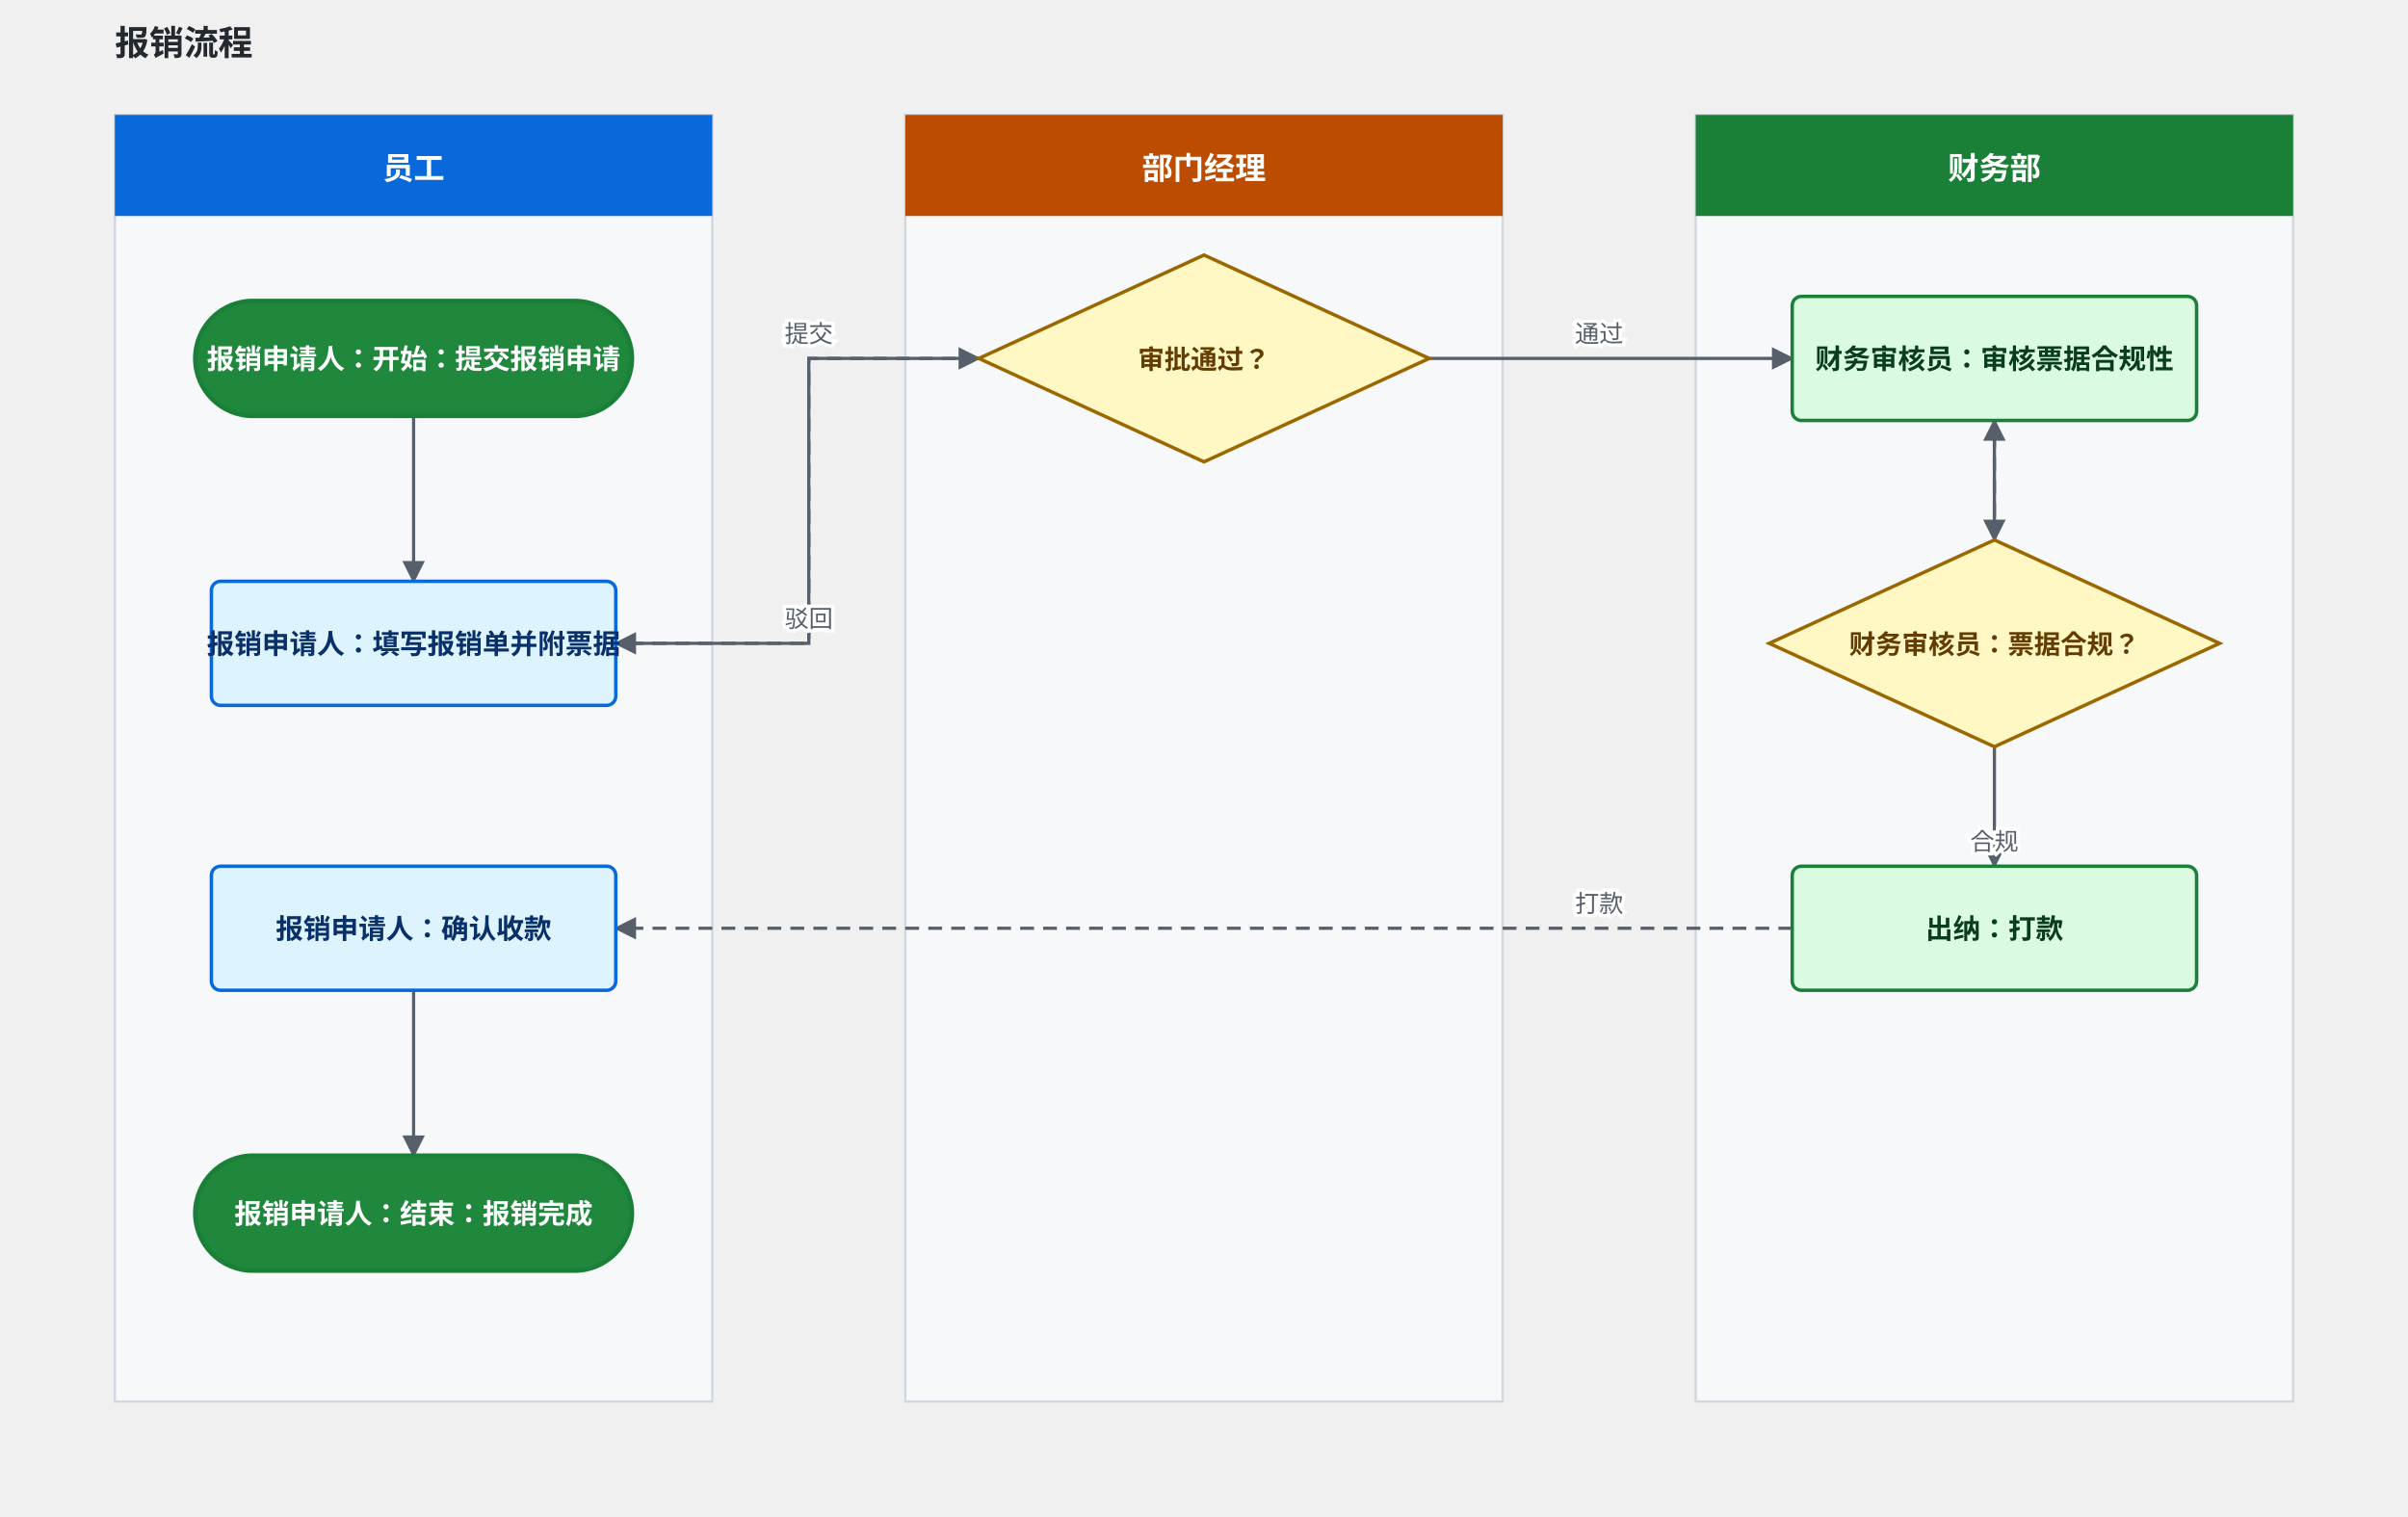
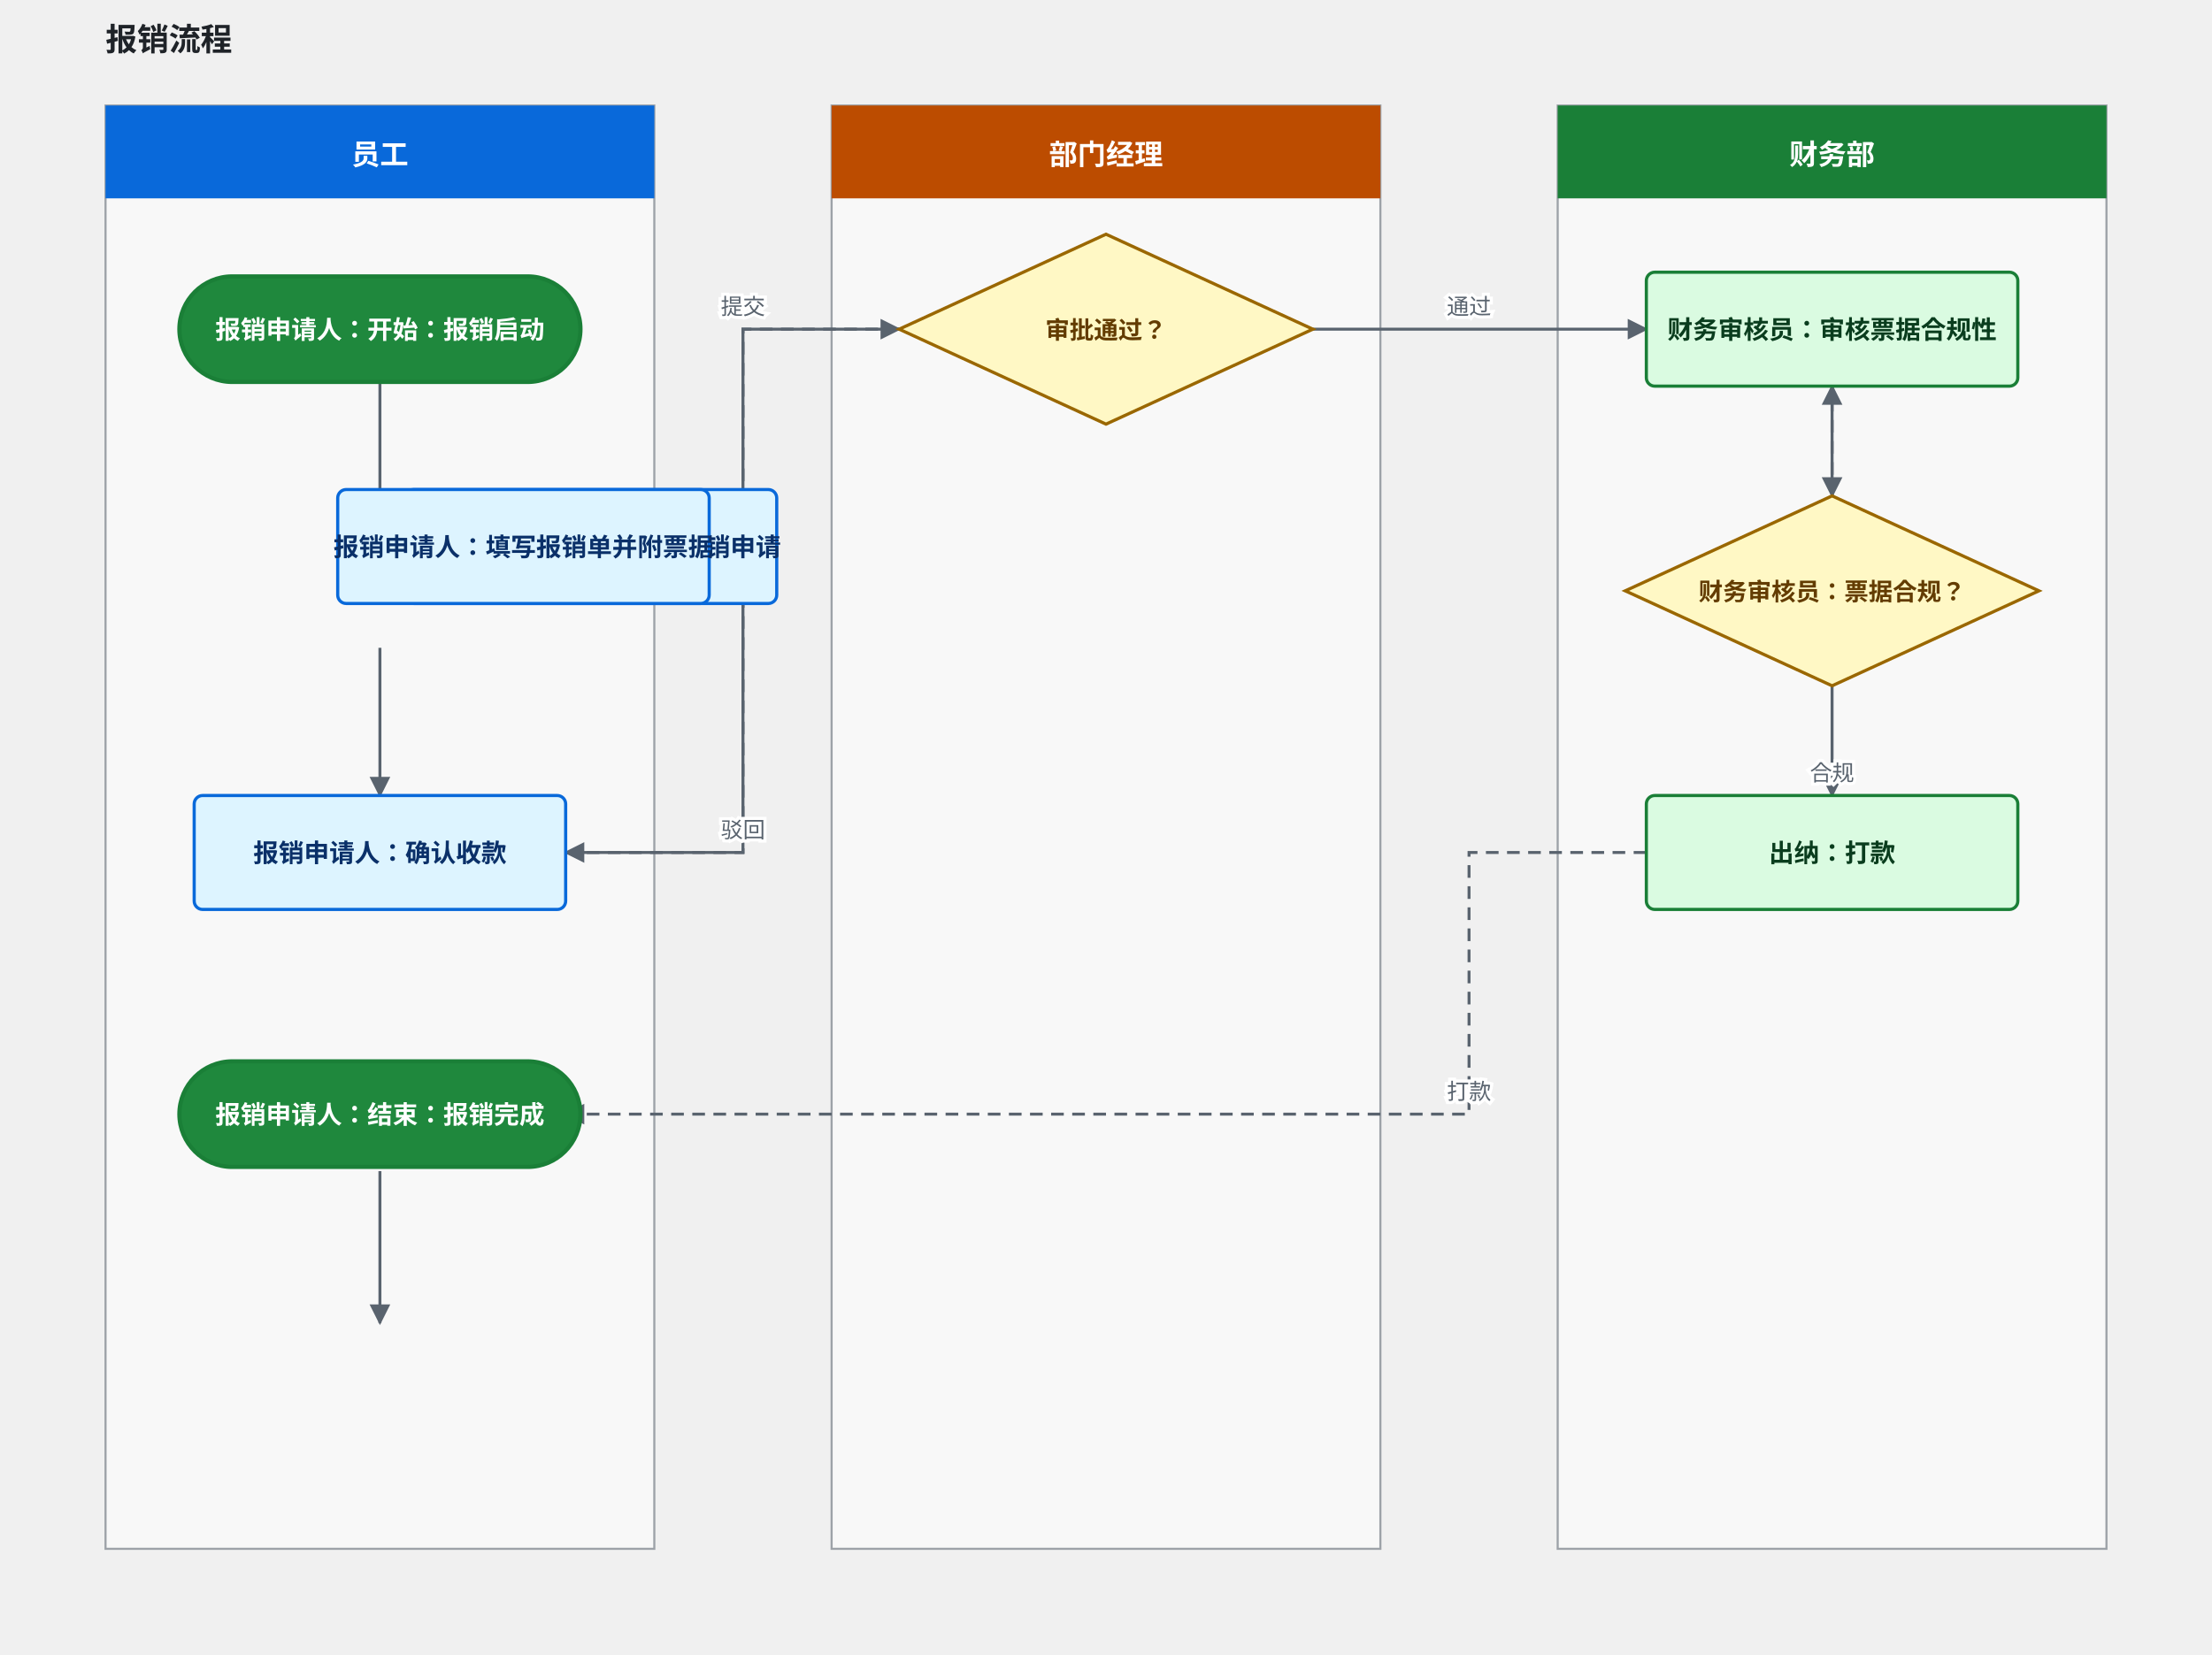
- <svg xmlns="http://www.w3.org/2000/svg" viewBox="0 0 1048 660" width="1048" height="660" style="background:#ffffff;font-family:'Microsoft YaHei',system-ui,sans-serif">
+ <svg xmlns="http://www.w3.org/2000/svg" viewBox="0 0 1048 784" width="1048" height="784" style="background:#ffffff;font-family:'Microsoft YaHei',system-ui,sans-serif">
  <defs>
    <marker id="arr" viewBox="0 0 10 10" refX="9" refY="5" markerWidth="7" markerHeight="7" orient="auto-start-reverse">
-       <path d="M0,0 L10,5 L0,10 z" fill="#57606a" />
+       <path d="M0,0 L10,5 L0,10 z" fill="#59636e" />
    </marker>
  </defs>
-   <rect x="50" y="50" width="260" height="560" fill="#f6f8fa" stroke="#d0d7de" stroke-width="1" />
+   <rect x="50" y="50" width="260" height="684" fill="#ffffff" stroke="#59636e" stroke-width="1" opacity="0.55" />
  <rect x="50" y="50" width="260" height="44" fill="#0969da" />
  <text x="180" y="78" text-anchor="middle" font-size="13.5" font-weight="700" fill="#ffffff">员工</text>
-   <rect x="394" y="50" width="260" height="560" fill="#f6f8fa" stroke="#d0d7de" stroke-width="1" />
+   <rect x="394" y="50" width="260" height="684" fill="#ffffff" stroke="#59636e" stroke-width="1" opacity="0.55" />
  <rect x="394" y="50" width="260" height="44" fill="#bc4c00" />
  <text x="524" y="78" text-anchor="middle" font-size="13.5" font-weight="700" fill="#ffffff">部门经理</text>
-   <rect x="738" y="50" width="260" height="560" fill="#f6f8fa" stroke="#d0d7de" stroke-width="1" />
+   <rect x="738" y="50" width="260" height="684" fill="#ffffff" stroke="#59636e" stroke-width="1" opacity="0.55" />
  <rect x="738" y="50" width="260" height="44" fill="#1a7f37" />
  <text x="868" y="78" text-anchor="middle" font-size="13.5" font-weight="700" fill="#ffffff">财务部</text>
-   <path d="M 180 181 L 180 253" fill="none" stroke="#57606a" stroke-width="1.4" marker-end="url(#arr)" />
-   <path d="M 268 280 L 352 280 L 352 156 L 426 156" fill="none" stroke="#57606a" stroke-width="1.4" marker-end="url(#arr)" />
-   <text x="352" y="149" text-anchor="middle" font-size="10.5" fill="#57606a" paint-order="stroke" stroke="#ffffff" stroke-width="3">提交</text>
-   <path d="M 622 156 L 696 156 L 696 156 L 780 156" fill="none" stroke="#57606a" stroke-width="1.4" marker-end="url(#arr)" />
-   <text x="696" y="149" text-anchor="middle" font-size="10.5" fill="#57606a" paint-order="stroke" stroke="#ffffff" stroke-width="3">通过</text>
-   <path d="M 426 156 L 352 156 L 352 280 L 268 280" fill="none" stroke="#57606a" stroke-width="1.4" stroke-dasharray="6 4" marker-end="url(#arr)" />
-   <text x="352" y="273" text-anchor="middle" font-size="10.5" fill="#57606a" paint-order="stroke" stroke="#ffffff" stroke-width="3">驳回</text>
-   <path d="M 868 183 L 868 235" fill="none" stroke="#57606a" stroke-width="1.4" marker-end="url(#arr)" />
-   <path d="M 868 325 L 868 377" fill="none" stroke="#57606a" stroke-width="1.4" marker-end="url(#arr)" />
-   <text x="868" y="370" text-anchor="middle" font-size="10.5" fill="#57606a" paint-order="stroke" stroke="#ffffff" stroke-width="3">合规</text>
-   <path d="M 868 235 L 868 183" fill="none" stroke="#57606a" stroke-width="1.4" stroke-dasharray="6 4" marker-end="url(#arr)" />
-   <text x="868" y="176" text-anchor="middle" font-size="10.5" fill="#57606a" paint-order="stroke" stroke="#ffffff" stroke-width="3">不合规</text>
-   <path d="M 780 404 L 696 404 L 696 404 L 268 404" fill="none" stroke="#57606a" stroke-width="1.4" stroke-dasharray="6 4" marker-end="url(#arr)" />
-   <text x="696" y="397" text-anchor="middle" font-size="10.5" fill="#57606a" paint-order="stroke" stroke="#ffffff" stroke-width="3">打款</text>
-   <path d="M 180 431 L 180 503" fill="none" stroke="#57606a" stroke-width="1.4" marker-end="url(#arr)" />
+   <path d="M 180 307 L 180 377" fill="none" stroke="#59636e" stroke-width="1.4" marker-end="url(#arr)" />
+   <path d="M 268 404 L 352 404 L 352 156 L 426 156" fill="none" stroke="#59636e" stroke-width="1.4" marker-end="url(#arr)" />
+   <text x="352" y="149" text-anchor="middle" font-size="10.5" fill="#59636e" paint-order="stroke" stroke="#ffffff" stroke-width="3">提交</text>
+   <path d="M 622 156 L 696 156 L 696 156 L 780 156" fill="none" stroke="#59636e" stroke-width="1.4" marker-end="url(#arr)" />
+   <text x="696" y="149" text-anchor="middle" font-size="10.5" fill="#59636e" paint-order="stroke" stroke="#ffffff" stroke-width="3">通过</text>
+   <path d="M 426 156 L 352 156 L 352 404 L 268 404" fill="none" stroke="#59636e" stroke-width="1.4" stroke-dasharray="6 4" marker-end="url(#arr)" />
+   <text x="352" y="397" text-anchor="middle" font-size="10.5" fill="#59636e" paint-order="stroke" stroke="#ffffff" stroke-width="3">驳回</text>
+   <path d="M 868 183 L 868 235" fill="none" stroke="#59636e" stroke-width="1.4" marker-end="url(#arr)" />
+   <path d="M 868 325 L 868 377" fill="none" stroke="#59636e" stroke-width="1.4" marker-end="url(#arr)" />
+   <text x="868" y="370" text-anchor="middle" font-size="10.5" fill="#59636e" paint-order="stroke" stroke="#ffffff" stroke-width="3">合规</text>
+   <path d="M 868 235 L 868 183" fill="none" stroke="#59636e" stroke-width="1.4" stroke-dasharray="6 4" marker-end="url(#arr)" />
+   <text x="868" y="176" text-anchor="middle" font-size="10.5" fill="#59636e" paint-order="stroke" stroke="#ffffff" stroke-width="3">不合规</text>
+   <path d="M 780 404 L 696 404 L 696 528 L 268 528" fill="none" stroke="#59636e" stroke-width="1.4" stroke-dasharray="6 4" marker-end="url(#arr)" />
+   <text x="696" y="521" text-anchor="middle" font-size="10.5" fill="#59636e" paint-order="stroke" stroke="#ffffff" stroke-width="3">打款</text>
+   <path d="M 180 555 L 180 627" fill="none" stroke="#59636e" stroke-width="1.4" marker-end="url(#arr)" />
+   <path d="M 180 181 L 180 253" fill="none" stroke="#59636e" stroke-width="1.4" marker-end="url(#arr)" />
  <g transform="translate(0,0)">
    <g fill="#1f883d" stroke="#1a7f37" stroke-width="2">
      <rect x="85" y="131" width="190" height="50" rx="25" ry="25" />
    </g>
-     <text x="180" y="160.5" text-anchor="middle" font-size="12" font-weight="600" fill="#ffffff">报销申请人：开始：提交报销申请</text>
+     <text x="180" y="160.5" text-anchor="middle" font-size="12" font-weight="600" fill="#ffffff">报销申请人：开始：报销启动</text>
  </g>
  <g transform="translate(0,0)">
    <g fill="#ddf4ff" stroke="#0969da" stroke-width="1.5">
-       <rect x="92" y="253" width="176" height="54" rx="4" />
+       <rect x="192" y="232" width="176" height="54" rx="4" />
    </g>
-     <text x="180" y="284.5" text-anchor="middle" font-size="12" font-weight="600" fill="#0a3069">报销申请人：填写报销单并附票据</text>
+     <text x="280" y="263.5" text-anchor="middle" font-size="12" font-weight="600" fill="#0a3069">报销申请人：开始：提交报销申请</text>
+   </g>
+   <g transform="translate(0,0)">
+     <g fill="#ddf4ff" stroke="#0969da" stroke-width="1.5">
+       <rect x="160" y="232" width="176" height="54" rx="4" />
+     </g>
+     <text x="248" y="263.5" text-anchor="middle" font-size="12" font-weight="600" fill="#0a3069">报销申请人：填写报销单并附票据</text>
  </g>
  <g transform="translate(0,0)">
    <g fill="#ddf4ff" stroke="#0969da" stroke-width="1.5">
      <rect x="92" y="377" width="176" height="54" rx="4" />
    </g>
    <text x="180" y="408.5" text-anchor="middle" font-size="12" font-weight="600" fill="#0a3069">报销申请人：确认收款</text>
  </g>
  <g transform="translate(0,0)">
    <g fill="#1f883d" stroke="#1a7f37" stroke-width="2">
      <rect x="85" y="503" width="190" height="50" rx="25" ry="25" />
    </g>
    <text x="180" y="532.5" text-anchor="middle" font-size="12" font-weight="600" fill="#ffffff">报销申请人：结束：报销完成</text>
  </g>
  <g transform="translate(0,0)">
    <g fill="#fff8c5" stroke="#9a6700" stroke-width="1.5">
      <polygon points="524,111 622,156 524,201 426,156" />
    </g>
    <text x="524" y="160.5" text-anchor="middle" font-size="11.5" font-weight="600" fill="#633c01">审批通过？</text>
  </g>
  <g transform="translate(0,0)">
    <g fill="#dafbe1" stroke="#1a7f37" stroke-width="1.5">
      <rect x="780" y="129" width="176" height="54" rx="4" />
    </g>
    <text x="868" y="160.5" text-anchor="middle" font-size="12" font-weight="600" fill="#0a3d1e">财务审核员：审核票据合规性</text>
  </g>
  <g transform="translate(0,0)">
    <g fill="#fff8c5" stroke="#9a6700" stroke-width="1.5">
      <polygon points="868,235 966,280 868,325 770,280" />
    </g>
    <text x="868" y="284.5" text-anchor="middle" font-size="11.5" font-weight="600" fill="#633c01">财务审核员：票据合规？</text>
  </g>
  <g transform="translate(0,0)">
    <g fill="#dafbe1" stroke="#1a7f37" stroke-width="1.5">
      <rect x="780" y="377" width="176" height="54" rx="4" />
    </g>
    <text x="868" y="408.5" text-anchor="middle" font-size="12" font-weight="600" fill="#0a3d1e">出纳：打款</text>
  </g>
-   <text x="50" y="24" font-size="15" font-weight="700" fill="#24292f">报销流程</text>
+   <text x="50" y="24" font-size="15" font-weight="700" fill="#1f2328">报销流程</text>
</svg>
